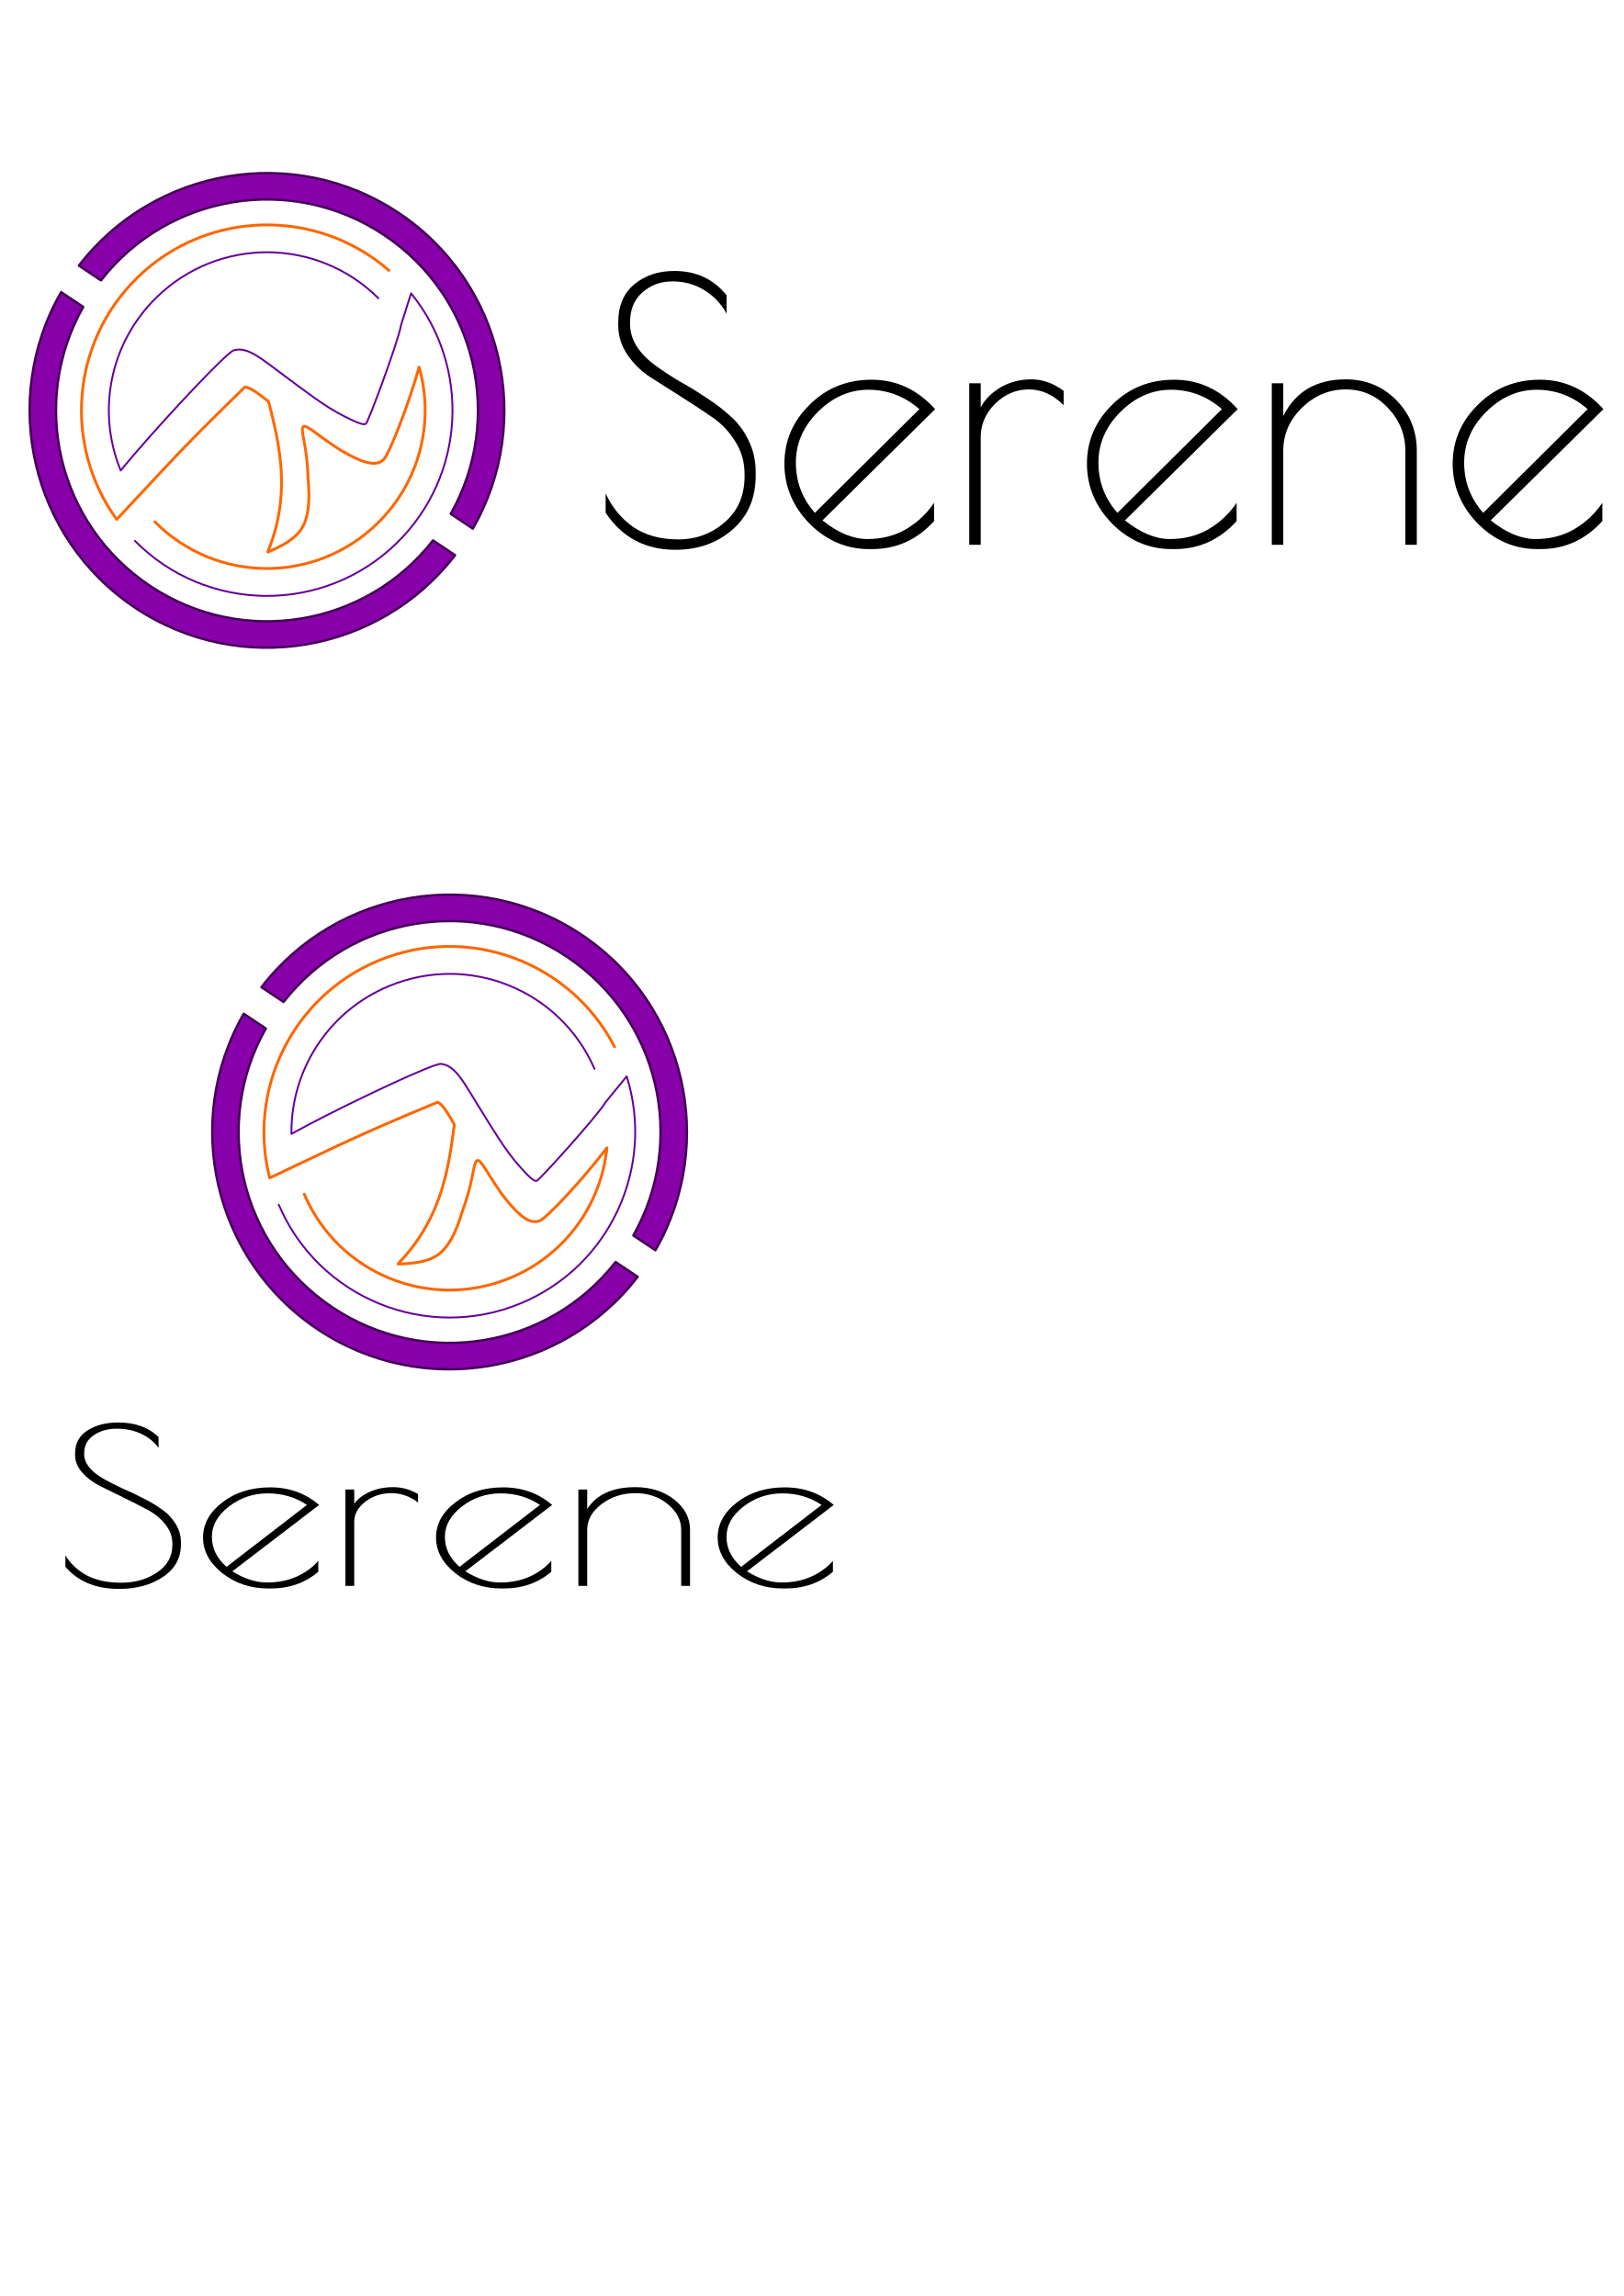
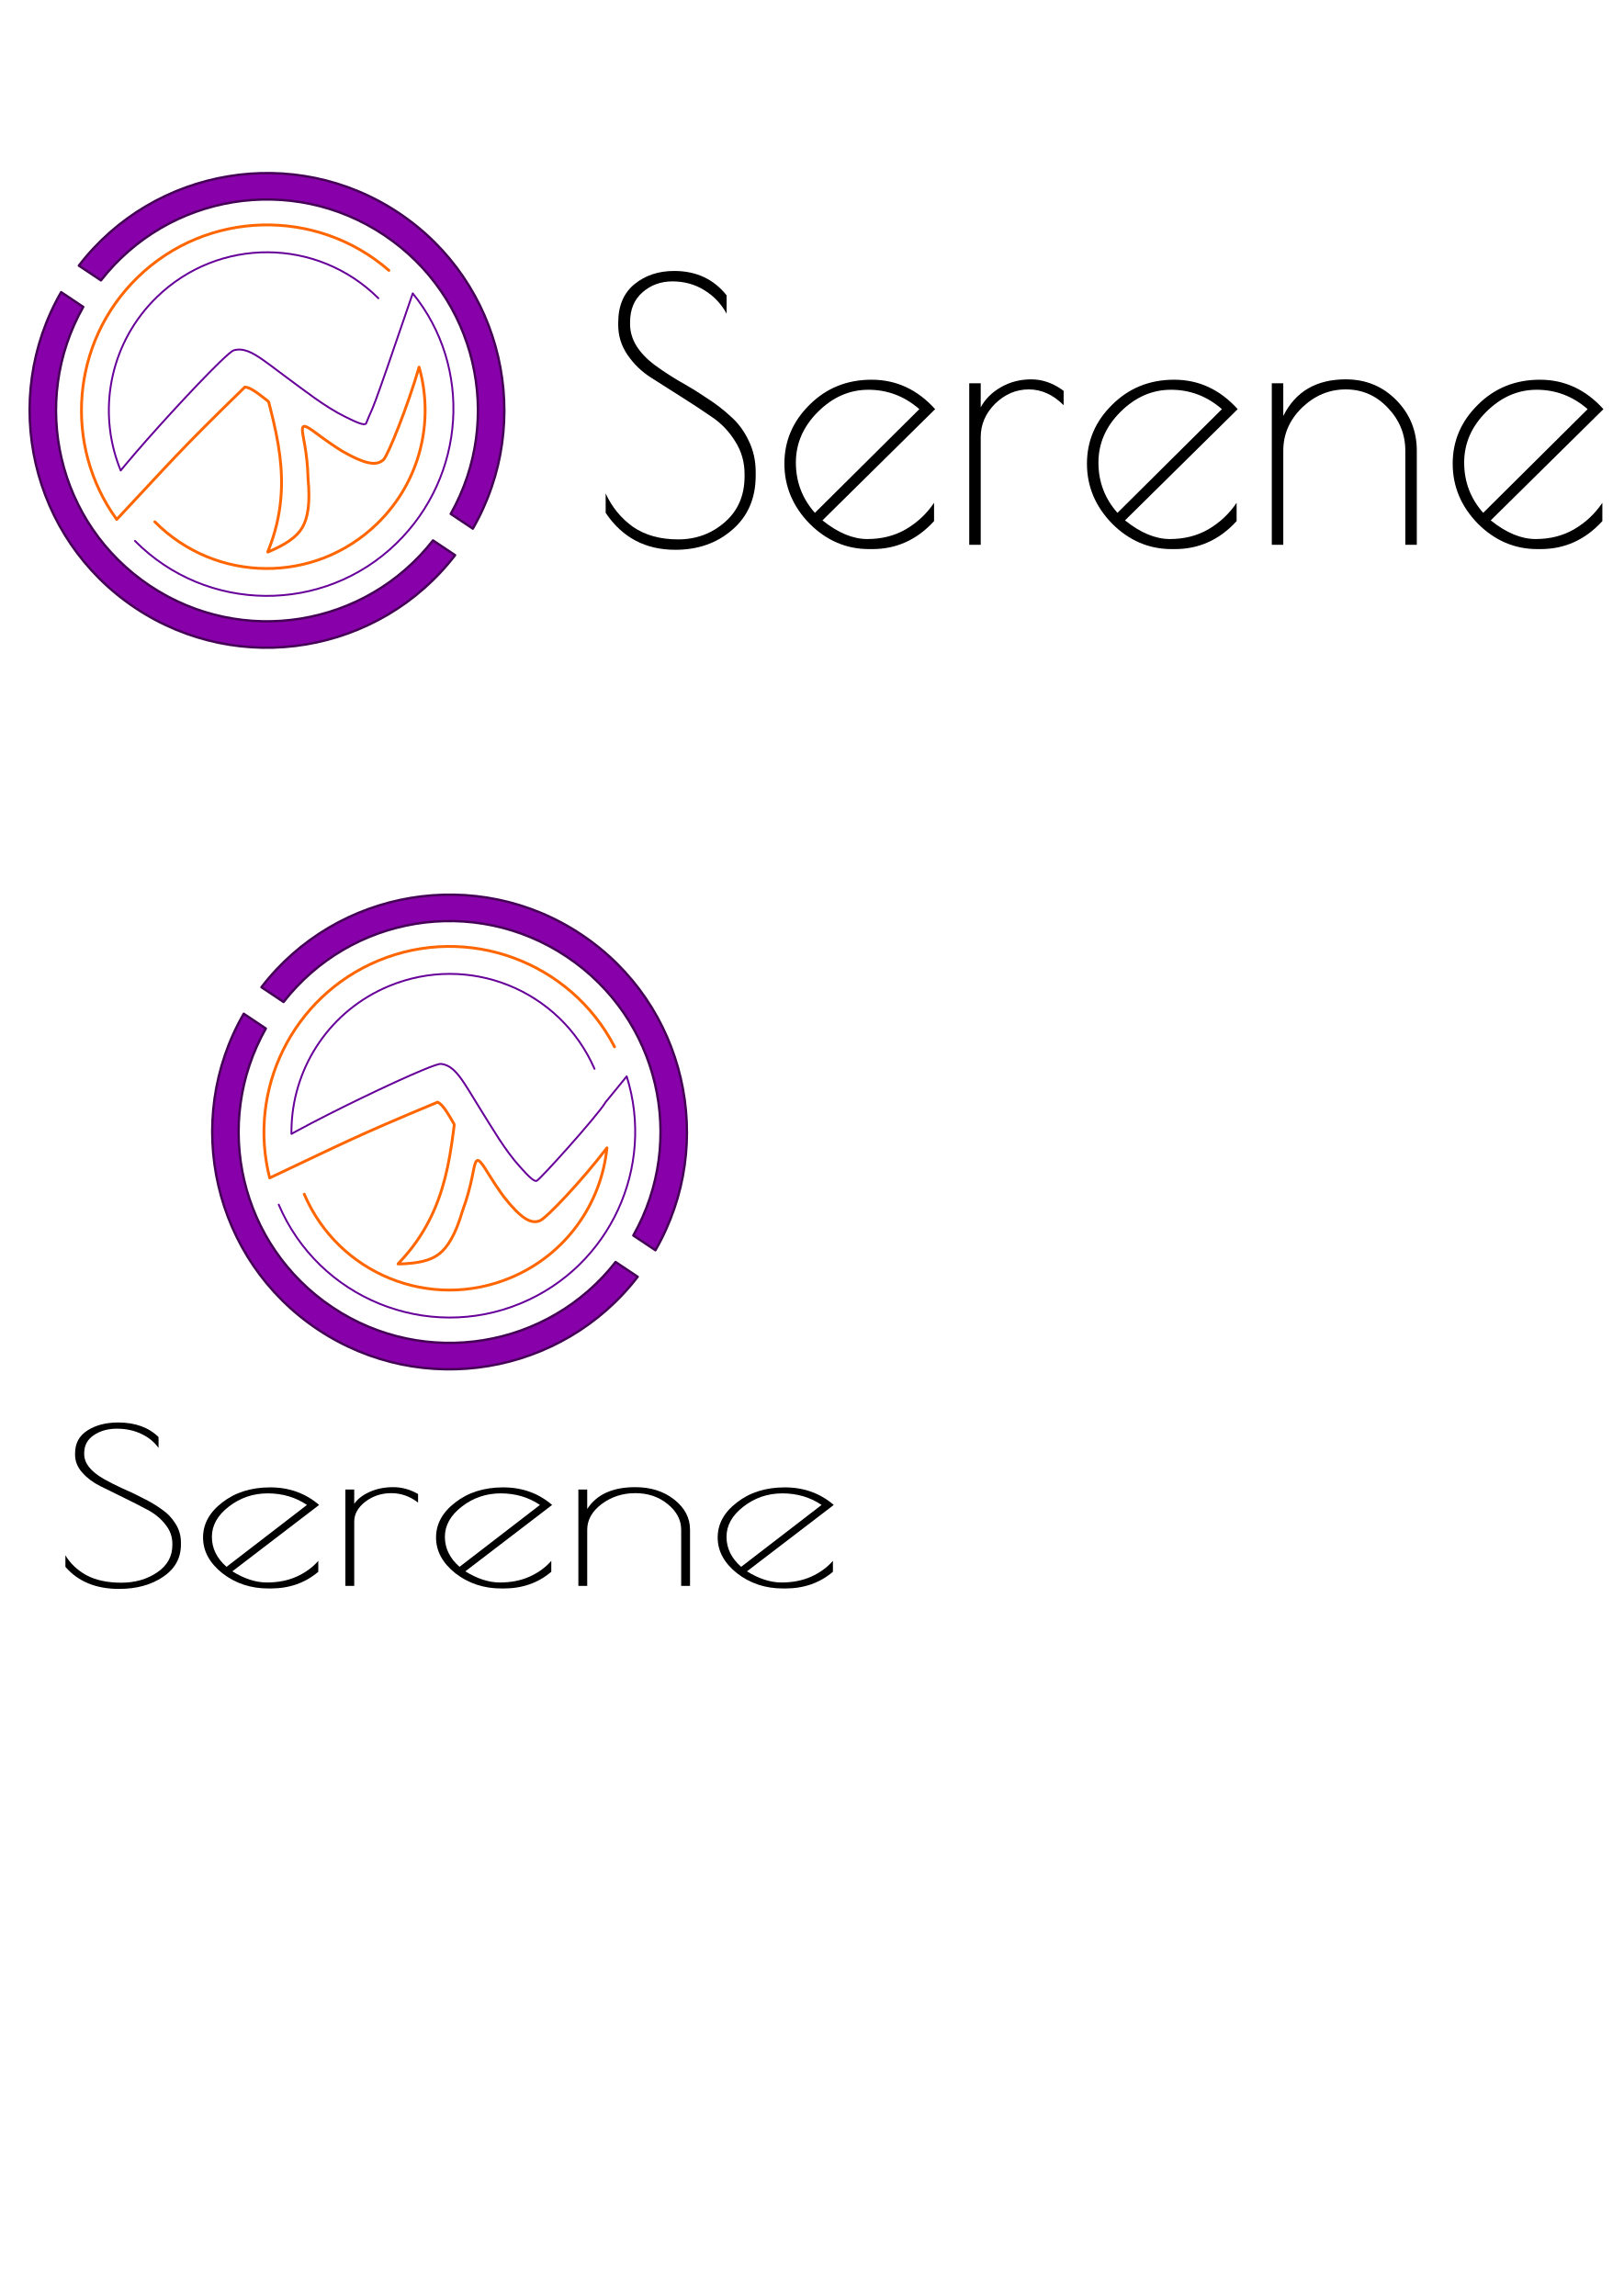
<svg xmlns="http://www.w3.org/2000/svg" width="210mm" height="297mm" viewBox="0 0 210 297" version="1.1" id="svg8">
  <defs id="defs2" />
  <g id="layer1">
    <path id="path1001-8-9" style="color:#000000;font-style:normal;font-variant:normal;font-weight:normal;font-stretch:normal;font-size:medium;line-height:normal;font-family:sans-serif;font-variant-ligatures:normal;font-variant-position:normal;font-variant-caps:normal;font-variant-numeric:normal;font-variant-alternates:normal;font-variant-east-asian:normal;font-feature-settings:normal;font-variation-settings:normal;text-indent:0;text-align:start;text-decoration:none;text-decoration-line:none;text-decoration-style:solid;text-decoration-color:#000000;letter-spacing:normal;word-spacing:normal;text-transform:none;writing-mode:lr-tb;direction:ltr;text-orientation:mixed;dominant-baseline:auto;baseline-shift:baseline;text-anchor:start;white-space:normal;shape-padding:0;shape-margin:0;inline-size:0;clip-rule:nonzero;display:inline;overflow:visible;visibility:visible;isolation:auto;mix-blend-mode:normal;color-interpolation:sRGB;color-interpolation-filters:linearRGB;solid-color:#000000;solid-opacity:1;vector-effect:none;fill:#8800aa;fill-opacity:1;fill-rule:nonzero;stroke:#440055;stroke-width:0.303;stroke-linecap:round;stroke-linejoin:round;stroke-miterlimit:4;stroke-dasharray:none;stroke-dashoffset:700.32;stroke-opacity:1;color-rendering:auto;image-rendering:auto;shape-rendering:auto;text-rendering:auto;enable-background:accumulate;stop-color:#000000" d="m 75.198,120.892 c -13.511,-9.022 -31.628,-5.89 -41.386,6.809 l 2.863,1.912 c 8.713,-11.156 24.65,-13.854 36.616,-5.864 11.966,7.99 15.581,23.745 8.616,36.067 l 2.862,1.911 c 7.99,-13.88 3.94,-31.814 -9.57,-40.835 z m -43.676,10.238 c -7.989,13.88 -3.939,31.814 9.571,40.836 13.51,9.022 31.627,5.889 41.385,-6.81 l -2.862,-1.911 c -8.713,11.155 -24.65,13.853 -36.615,5.863 -11.966,-7.99 -15.581,-23.744 -8.617,-36.067 z" />
    <g id="g1016" transform="matrix(0.4580987,0,0,0.4580987,101.4922,254.747)">
      <path id="path1010" style="color:#000000;font-style:normal;font-variant:normal;font-weight:normal;font-stretch:normal;font-size:medium;line-height:normal;font-family:sans-serif;font-variant-ligatures:normal;font-variant-position:normal;font-variant-caps:normal;font-variant-numeric:normal;font-variant-alternates:normal;font-variant-east-asian:normal;font-feature-settings:normal;font-variation-settings:normal;text-indent:0;text-align:start;text-decoration:none;text-decoration-line:none;text-decoration-style:solid;text-decoration-color:#000000;letter-spacing:normal;word-spacing:normal;text-transform:none;writing-mode:lr-tb;direction:ltr;text-orientation:mixed;dominant-baseline:auto;baseline-shift:baseline;text-anchor:start;white-space:normal;shape-padding:0;shape-margin:0;inline-size:0;clip-rule:nonzero;display:inline;overflow:visible;visibility:visible;isolation:auto;mix-blend-mode:normal;color-interpolation:sRGB;color-interpolation-filters:linearRGB;solid-color:#000000;solid-opacity:1;vector-effect:none;fill:#000000;fill-opacity:0;fill-rule:nonzero;stroke:#660099;stroke-width:0.529;stroke-linecap:round;stroke-linejoin:round;stroke-miterlimit:4;stroke-dasharray:none;stroke-dashoffset:700.32;stroke-opacity:1;color-rendering:auto;image-rendering:auto;shape-rendering:auto;text-rendering:auto;enable-background:accumulate;stop-color:#000000" d="m -142.859,-215.939 c 11.233,26.424 41.821,38.916 68.382,27.853 25.209,-10.5 37.905,-38.517 29.862,-64.071 l -6.126,7.491 c 0.003,0.021 0.005,0.04 0.011,0.061 -2.934,4.488 -18.504,21.724 -19.3,21.954 -0.735,0.212 -2.04,-0.967 -4.773,-4.03 -4.267,-4.744 -7.754,-10.832 -11.23,-16.381 -0.53,-0.846 -1.036,-1.674 -1.511,-2.457 -0.997,-1.627 -1.896,-3.115 -2.749,-4.414 -2.149,-3.307 -4.042,-5.472 -6.789,-5.744 -0.514,-0.051 -2.312,0.576 -4.929,1.655 -8.55,3.526 -25.831,11.879 -35.65,17.227 -0.561,0.306 -1.097,0.601 -1.606,0.886 -0.011,-0.883 0.002,-1.763 0.045,-2.641 0.783,-16.691 10.96,-32.222 27.447,-39.089 22.57,-9.401 48.343,1.024 58.066,23.344" />
      <path id="path1012" style="color:#000000;font-style:normal;font-variant:normal;font-weight:normal;font-stretch:normal;font-size:medium;line-height:normal;font-family:sans-serif;font-variant-ligatures:normal;font-variant-position:normal;font-variant-caps:normal;font-variant-numeric:normal;font-variant-alternates:normal;font-variant-east-asian:normal;font-feature-settings:normal;font-variation-settings:normal;text-indent:0;text-align:start;text-decoration:none;text-decoration-line:none;text-decoration-style:solid;text-decoration-color:#000000;letter-spacing:normal;word-spacing:normal;text-transform:none;writing-mode:lr-tb;direction:ltr;text-orientation:mixed;dominant-baseline:auto;baseline-shift:baseline;text-anchor:start;white-space:normal;shape-padding:0;shape-margin:0;inline-size:0;clip-rule:nonzero;display:inline;overflow:visible;visibility:visible;isolation:auto;mix-blend-mode:normal;color-interpolation:sRGB;color-interpolation-filters:linearRGB;solid-color:#000000;solid-opacity:1;vector-effect:none;fill:#000000;fill-opacity:0;fill-rule:nonzero;stroke:#ff6600;stroke-width:0.794;stroke-linecap:round;stroke-linejoin:round;stroke-miterlimit:4;stroke-dasharray:none;stroke-dashoffset:700.32;stroke-opacity:1;color-rendering:auto;image-rendering:auto;shape-rendering:auto;text-rendering:auto;enable-background:accumulate;stop-color:#000000" d="m -48.05,-260.502 c -12.363,-23.978 -41.372,-34.872 -66.717,-24.315 l -2.1e-4,2e-5 v 0 c -24.312,10.126 -36.987,36.547 -30.643,61.337 20.888,-9.822 22.868,-11.172 47.415,-21.397 1.32,0.605 2.558,2.568 4.574,6.057 0.08,0.144 0.116,0.321 0.1,0.495 -0.067,0.654 -0.163,1.304 -0.249,1.953 -0.58,4.419 -1.262,8.752 -2.382,13.082 -1.01,3.888 -2.363,7.738 -4.268,11.518 -2.145,4.26 -4.991,8.426 -8.778,12.358 -0.062,0.071 -0.121,0.144 -0.175,0.22 0.074,0.008 0.11,0.016 0.148,0.019 5.523,-0.15 9.024,-0.935 11.493,-2.872 2.443,-1.917 4.655,-5.609 6.528,-12.045 l -9.2e-4,-1.6e-4 c 2.858,-7.747 3.001,-12.228 3.721,-13.739 0.738,-1.548 1.649,-0.011 4.211,4.101 0.731,1.155 1.707,2.685 2.818,4.255 0.333,0.474 0.689,0.966 1.067,1.468 2.211,2.801 4.076,4.724 5.669,5.803 1.603,1.086 2.988,1.365 4.372,0.811 1.922,-0.765 12.004,-11.446 18.952,-20.576 -1.595,15.77 -11.573,30.164 -27.271,36.702 -22.667,9.441 -48.564,-1.112 -58.19,-23.63" />
    </g>
    <path id="path1315" style="color:#000000;font-style:normal;font-variant:normal;font-weight:normal;font-stretch:normal;font-size:medium;line-height:normal;font-family:sans-serif;font-variant-ligatures:normal;font-variant-position:normal;font-variant-caps:normal;font-variant-numeric:normal;font-variant-alternates:normal;font-variant-east-asian:normal;font-feature-settings:normal;font-variation-settings:normal;text-indent:0;text-align:start;text-decoration:none;text-decoration-line:none;text-decoration-style:solid;text-decoration-color:#000000;letter-spacing:normal;word-spacing:normal;text-transform:none;writing-mode:lr-tb;direction:ltr;text-orientation:mixed;dominant-baseline:auto;baseline-shift:baseline;text-anchor:start;white-space:normal;shape-padding:0;shape-margin:0;inline-size:0;clip-rule:nonzero;display:inline;overflow:visible;visibility:visible;isolation:auto;mix-blend-mode:normal;color-interpolation:sRGB;color-interpolation-filters:linearRGB;solid-color:#000000;solid-opacity:1;vector-effect:none;fill:#8800aa;fill-opacity:1;fill-rule:nonzero;stroke:#440055;stroke-width:0.303;stroke-linecap:round;stroke-linejoin:round;stroke-miterlimit:4;stroke-dasharray:none;stroke-dashoffset:700.32;stroke-opacity:1;color-rendering:auto;image-rendering:auto;shape-rendering:auto;text-rendering:auto;enable-background:accumulate;stop-color:#000000" d="m 51.582,27.55 c -13.511,-9.022 -31.628,-5.89 -41.386,6.809 l 2.863,1.912 c 8.713,-11.156 24.65,-13.854 36.616,-5.864 11.966,7.99 15.581,23.745 8.616,36.067 l 2.862,1.911 c 7.99,-13.88 3.94,-31.814 -9.57,-40.835 z m -43.676,10.238 c -7.989,13.88 -3.939,31.814 9.571,40.836 13.51,9.022 31.627,5.889 41.385,-6.81 l -2.862,-1.911 c -8.713,11.155 -24.65,13.853 -36.615,5.863 -11.966,-7.99 -15.581,-23.744 -8.617,-36.067 z" />
-     <g id="g1321" transform="matrix(0.4257971,-0.1689712,0.1689712,0.4257971,114.773,137.7786)">
-       <path id="path1317" style="color:#000000;font-style:normal;font-variant:normal;font-weight:normal;font-stretch:normal;font-size:medium;line-height:normal;font-family:sans-serif;font-variant-ligatures:normal;font-variant-position:normal;font-variant-caps:normal;font-variant-numeric:normal;font-variant-alternates:normal;font-variant-east-asian:normal;font-feature-settings:normal;font-variation-settings:normal;text-indent:0;text-align:start;text-decoration:none;text-decoration-line:none;text-decoration-style:solid;text-decoration-color:#000000;letter-spacing:normal;word-spacing:normal;text-transform:none;writing-mode:lr-tb;direction:ltr;text-orientation:mixed;dominant-baseline:auto;baseline-shift:baseline;text-anchor:start;white-space:normal;shape-padding:0;shape-margin:0;inline-size:0;clip-rule:nonzero;display:inline;overflow:visible;visibility:visible;isolation:auto;mix-blend-mode:normal;color-interpolation:sRGB;color-interpolation-filters:linearRGB;solid-color:#000000;solid-opacity:1;vector-effect:none;fill:#000000;fill-opacity:0;fill-rule:nonzero;stroke:#660099;stroke-width:0.529;stroke-linecap:round;stroke-linejoin:round;stroke-miterlimit:4;stroke-dasharray:none;stroke-dashoffset:700.32;stroke-opacity:1;color-rendering:auto;image-rendering:auto;shape-rendering:auto;text-rendering:auto;enable-background:accumulate;stop-color:#000000" d="m -142.859,-215.939 c 11.233,26.424 41.821,38.916 68.382,27.853 25.209,-10.5 37.905,-38.517 29.862,-64.071 l -6.126,7.491 c 0.003,0.021 0.005,0.04 0.011,0.061 -2.934,4.488 -18.504,21.724 -19.3,21.954 -0.735,0.212 -2.04,-0.967 -4.773,-4.03 -4.267,-4.744 -7.754,-10.832 -11.23,-16.381 -0.53,-0.846 -1.036,-1.674 -1.511,-2.457 -0.997,-1.627 -1.896,-3.115 -2.749,-4.414 -2.149,-3.307 -4.042,-5.472 -6.789,-5.744 -0.514,-0.051 -2.312,0.576 -4.929,1.655 -8.55,3.526 -25.831,11.879 -35.65,17.227 -0.561,0.306 -1.097,0.601 -1.606,0.886 -0.011,-0.883 0.002,-1.763 0.045,-2.641 0.783,-16.691 10.96,-32.222 27.447,-39.089 22.57,-9.401 48.343,1.024 58.066,23.344" />
-       <path id="path1319" style="color:#000000;font-style:normal;font-variant:normal;font-weight:normal;font-stretch:normal;font-size:medium;line-height:normal;font-family:sans-serif;font-variant-ligatures:normal;font-variant-position:normal;font-variant-caps:normal;font-variant-numeric:normal;font-variant-alternates:normal;font-variant-east-asian:normal;font-feature-settings:normal;font-variation-settings:normal;text-indent:0;text-align:start;text-decoration:none;text-decoration-line:none;text-decoration-style:solid;text-decoration-color:#000000;letter-spacing:normal;word-spacing:normal;text-transform:none;writing-mode:lr-tb;direction:ltr;text-orientation:mixed;dominant-baseline:auto;baseline-shift:baseline;text-anchor:start;white-space:normal;shape-padding:0;shape-margin:0;inline-size:0;clip-rule:nonzero;display:inline;overflow:visible;visibility:visible;isolation:auto;mix-blend-mode:normal;color-interpolation:sRGB;color-interpolation-filters:linearRGB;solid-color:#000000;solid-opacity:1;vector-effect:none;fill:#000000;fill-opacity:0;fill-rule:nonzero;stroke:#ff6600;stroke-width:0.794;stroke-linecap:round;stroke-linejoin:round;stroke-miterlimit:4;stroke-dasharray:none;stroke-dashoffset:700.32;stroke-opacity:1;color-rendering:auto;image-rendering:auto;shape-rendering:auto;text-rendering:auto;enable-background:accumulate;stop-color:#000000" d="m -48.05,-260.502 c -12.363,-23.978 -41.372,-34.872 -66.717,-24.315 l -2.1e-4,2e-5 v 0 c -24.312,10.126 -36.987,36.547 -30.643,61.337 20.888,-9.822 22.868,-11.172 47.415,-21.397 1.32,0.605 2.558,2.568 4.574,6.057 0.08,0.144 0.116,0.321 0.1,0.495 -0.067,0.654 -0.163,1.304 -0.249,1.953 -0.58,4.419 -1.262,8.752 -2.382,13.082 -1.01,3.888 -2.363,7.738 -4.268,11.518 -2.145,4.26 -4.991,8.426 -8.778,12.358 -0.062,0.071 -0.121,0.144 -0.175,0.22 0.074,0.008 0.11,0.016 0.148,0.019 5.523,-0.15 9.024,-0.935 11.493,-2.872 2.443,-1.917 4.655,-5.609 6.528,-12.045 l -9.2e-4,-1.6e-4 c 2.858,-7.747 3.001,-12.228 3.721,-13.739 0.738,-1.548 1.649,-0.011 4.211,4.101 0.731,1.155 1.707,2.685 2.818,4.255 0.333,0.474 0.689,0.966 1.067,1.468 2.211,2.801 4.076,4.724 5.669,5.803 1.603,1.086 2.988,1.365 4.372,0.811 1.922,-0.765 12.004,-11.446 18.952,-20.576 -1.595,15.77 -11.573,30.164 -27.271,36.702 -22.667,9.441 -48.564,-1.112 -58.19,-23.63" />
-     </g>
+     <path id="path1317" style="color:#000000;font-style:normal;font-variant:normal;font-weight:normal;font-stretch:normal;font-size:medium;line-height:normal;font-family:sans-serif;font-variant-ligatures:normal;font-variant-position:normal;font-variant-caps:normal;font-variant-numeric:normal;font-variant-alternates:normal;font-variant-east-asian:normal;font-feature-settings:normal;font-variation-settings:normal;text-indent:0;text-align:start;text-decoration:none;text-decoration-line:none;text-decoration-style:solid;text-decoration-color:#000000;letter-spacing:normal;word-spacing:normal;text-transform:none;writing-mode:lr-tb;direction:ltr;text-orientation:mixed;dominant-baseline:auto;baseline-shift:baseline;text-anchor:start;white-space:normal;shape-padding:0;shape-margin:0;inline-size:0;clip-rule:nonzero;display:inline;overflow:visible;visibility:visible;isolation:auto;mix-blend-mode:normal;color-interpolation:sRGB;color-interpolation-filters:linearRGB;solid-color:#000000;solid-opacity:1;vector-effect:none;fill:#000000;fill-opacity:0;fill-rule:nonzero;stroke:#660099;stroke-width:0.242;stroke-linecap:round;stroke-linejoin:round;stroke-miterlimit:4;stroke-dasharray:none;stroke-dashoffset:700.32;stroke-opacity:1;color-rendering:auto;image-rendering:auto;shape-rendering:auto;text-rendering:auto;enable-background:accumulate;stop-color:#000000" d="m 17.457,69.971 c 9.248,9.353 24.383,9.504 33.823,0.305 8.96,-8.73 9.844,-22.805 2.102,-32.327 -6.052,17.734 -4.785,13.68 -6.049,16.858 -0.277,0.215 -1.032,-0.067 -2.713,-0.909 -2.618,-1.299 -5.132,-3.302 -7.55,-5.078 -0.369,-0.271 -0.724,-0.538 -1.059,-0.791 -0.699,-0.524 -1.334,-1.006 -1.916,-1.415 -1.474,-1.045 -2.646,-1.647 -3.861,-1.298 -0.227,0.065 -0.887,0.636 -1.819,1.538 -3.045,2.946 -8.992,9.423 -12.269,13.359 -0.187,0.225 -0.366,0.441 -0.534,0.648 -0.154,-0.374 -0.297,-0.751 -0.427,-1.132 -2.487,-7.239 -0.778,-15.572 5.082,-21.282 8.022,-7.816 20.757,-7.733 28.669,0.128" />
+     <path id="path1319" style="color:#000000;font-style:normal;font-variant:normal;font-weight:normal;font-stretch:normal;font-size:medium;line-height:normal;font-family:sans-serif;font-variant-ligatures:normal;font-variant-position:normal;font-variant-caps:normal;font-variant-numeric:normal;font-variant-alternates:normal;font-variant-east-asian:normal;font-feature-settings:normal;font-variation-settings:normal;text-indent:0;text-align:start;text-decoration:none;text-decoration-line:none;text-decoration-style:solid;text-decoration-color:#000000;letter-spacing:normal;word-spacing:normal;text-transform:none;writing-mode:lr-tb;direction:ltr;text-orientation:mixed;dominant-baseline:auto;baseline-shift:baseline;text-anchor:start;white-space:normal;shape-padding:0;shape-margin:0;inline-size:0;clip-rule:nonzero;display:inline;overflow:visible;visibility:visible;isolation:auto;mix-blend-mode:normal;color-interpolation:sRGB;color-interpolation-filters:linearRGB;solid-color:#000000;solid-opacity:1;vector-effect:none;fill:#000000;fill-opacity:0;fill-rule:nonzero;stroke:#ff6600;stroke-width:0.364;stroke-linecap:round;stroke-linejoin:round;stroke-miterlimit:4;stroke-dasharray:none;stroke-dashoffset:700.32;stroke-opacity:1;color-rendering:auto;image-rendering:auto;shape-rendering:auto;text-rendering:auto;enable-background:accumulate;stop-color:#000000" d="M 50.296,34.976 C 40.98,26.856 26.788,27.119 17.78,35.896 l -8.6e-5,4.4e-5 v 0 c -8.641,8.42 -9.574,21.811 -2.683,31.295 7.234,-7.712 7.849,-8.621 16.574,-17.122 0.664,0.034 1.523,0.661 2.971,1.806 0.058,0.048 0.104,0.117 0.126,0.194 0.082,0.29 0.151,0.583 0.224,0.874 0.5,1.98 0.942,3.94 1.196,5.973 0.227,1.826 0.301,3.694 0.129,5.626 -0.194,2.176 -0.702,4.431 -1.65,6.745 -0.014,0.041 -0.027,0.082 -0.037,0.123 0.033,-0.009 0.05,-0.012 0.066,-0.017 2.326,-0.997 3.684,-1.923 4.408,-3.165 0.716,-1.229 1.034,-3.175 0.744,-6.232 l -4.19e-4,8.7e-5 c -0.092,-3.782 -0.788,-5.714 -0.737,-6.479 0.053,-0.784 0.7,-0.283 2.486,1.035 0.506,0.368 1.181,0.855 1.919,1.336 0.222,0.145 0.457,0.295 0.702,0.445 1.415,0.819 2.534,1.323 3.394,1.513 0.866,0.192 1.503,0.076 1.999,-0.393 0.613,-0.651 3.119,-6.902 4.593,-11.963 1.986,6.984 0.169,14.799 -5.41,20.236 -8.056,7.85 -20.866,7.733 -28.77,-0.229" />
    <g aria-label="Serene" transform="matrix(1.135815,0,0,0.8804248,10.80816,-8.09874)" id="text1222-0" style="font-style:normal;font-variant:normal;font-weight:normal;font-stretch:normal;font-size:31.471px;line-height:1.75;font-family:'Poiret One';-inkscape-font-specification:'Poiret One, Normal';font-variant-ligatures:normal;font-variant-caps:normal;font-variant-numeric:normal;font-variant-east-asian:normal;letter-spacing:0px;word-spacing:0px;stroke-width:1.686">
      <path d="m 8.538,221.938 q -0.724,-1.322 -1.983,-2.077 -1.227,-0.755 -2.769,-0.755 -1.542,0 -2.644,0.976 -1.07,0.944 -1.07,2.612 v 0.157 q 0,1.983 2.203,3.619 0.944,0.692 2.109,1.385 1.196,0.661 2.36,1.448 1.196,0.755 2.14,1.637 0.976,0.85 1.574,2.109 0.629,1.259 0.629,2.769 v 0.315 q 0,2.99 -2.046,4.752 -2.014,1.762 -5.004,1.762 -3.934,0 -6.105,-3.242 v -1.699 q 0.818,1.794 2.392,2.927 1.605,1.101 3.965,1.101 2.36,0 4.091,-1.511 1.731,-1.511 1.731,-4.028 v -0.189 q 0,-1.574 -0.818,-2.864 -0.818,-1.322 -2.046,-2.14 -1.227,-0.85 -2.675,-1.762 -1.448,-0.913 -2.675,-1.699 -1.227,-0.787 -2.046,-1.983 -0.818,-1.196 -0.818,-2.612 v -0.22 q 0,-2.203 1.416,-3.367 1.416,-1.164 3.493,-1.164 2.895,0 4.595,2.14 z" style="font-style:normal;font-variant:normal;font-weight:normal;font-stretch:normal;font-size:31.471px;font-family:'Poiret One';-inkscape-font-specification:'Poiret One, Normal';font-variant-ligatures:normal;font-variant-caps:normal;font-variant-numeric:normal;font-variant-east-asian:normal;stroke-width:1.686" id="path918" />
      <path d="m 21.315,242.583 h -0.283 q -2.99,0 -5.224,-2.234 -2.203,-2.266 -2.203,-5.256 0,-2.99 2.203,-5.161 2.203,-2.203 5.445,-2.203 3.242,0 5.57,2.581 l -9.882,9.756 q 2.046,1.637 3.934,1.637 1.888,0 3.367,-0.85 1.511,-0.881 2.486,-2.329 v 1.605 q -2.234,2.455 -5.413,2.455 z m -0.346,-13.973 q -2.486,0 -4.437,1.951 -1.92,1.92 -1.92,4.437 0,2.518 1.668,4.406 l 9.158,-9.095 q -1.951,-1.699 -4.469,-1.699 z" style="font-style:normal;font-variant:normal;font-weight:normal;font-stretch:normal;font-size:31.471px;font-family:'Poiret One';-inkscape-font-specification:'Poiret One, Normal';font-variant-ligatures:normal;font-variant-caps:normal;font-variant-numeric:normal;font-variant-east-asian:normal;stroke-width:1.686" id="path920" />
      <path d="m 38.09,229.963 q -1.385,-1.385 -3.053,-1.385 -1.668,0 -2.958,1.259 -1.259,1.259 -1.259,2.927 v 9.441 H 29.813 v -14.162 h 1.007 v 2.109 q 0.566,-1.07 1.762,-1.762 1.196,-0.692 2.675,-0.692 1.479,0 2.832,1.007 z" style="font-style:normal;font-variant:normal;font-weight:normal;font-stretch:normal;font-size:31.471px;font-family:'Poiret One';-inkscape-font-specification:'Poiret One, Normal';font-variant-ligatures:normal;font-variant-caps:normal;font-variant-numeric:normal;font-variant-east-asian:normal;stroke-width:1.686" id="path922" />
      <path d="m 47.846,242.583 h -0.283 q -2.99,0 -5.224,-2.234 -2.203,-2.266 -2.203,-5.256 0,-2.99 2.203,-5.161 2.203,-2.203 5.445,-2.203 3.242,0 5.57,2.581 l -9.882,9.756 q 2.046,1.637 3.934,1.637 1.888,0 3.367,-0.85 1.511,-0.881 2.486,-2.329 v 1.605 q -2.234,2.455 -5.413,2.455 z m -0.346,-13.973 q -2.486,0 -4.437,1.951 -1.92,1.92 -1.92,4.437 0,2.518 1.668,4.406 l 9.158,-9.095 q -1.951,-1.699 -4.469,-1.699 z" style="font-style:normal;font-variant:normal;font-weight:normal;font-stretch:normal;font-size:31.471px;font-family:'Poiret One';-inkscape-font-specification:'Poiret One, Normal';font-variant-ligatures:normal;font-variant-caps:normal;font-variant-numeric:normal;font-variant-east-asian:normal;stroke-width:1.686" id="path924" />
      <path d="m 57.35,242.206 h -1.007 v -14.162 h 1.007 v 2.864 q 1.605,-3.21 5.476,-3.21 2.644,0 4.437,1.825 1.794,1.825 1.794,4.437 v 8.245 h -1.007 v -8.245 q 0,-2.172 -1.542,-3.777 -1.511,-1.605 -3.682,-1.605 -2.172,0 -3.839,1.605 -1.637,1.605 -1.637,3.777 z" style="font-style:normal;font-variant:normal;font-weight:normal;font-stretch:normal;font-size:31.471px;font-family:'Poiret One';-inkscape-font-specification:'Poiret One, Normal';font-variant-ligatures:normal;font-variant-caps:normal;font-variant-numeric:normal;font-variant-east-asian:normal;stroke-width:1.686" id="path926" />
      <path d="m 79.915,242.583 h -0.283 q -2.99,0 -5.224,-2.234 -2.203,-2.266 -2.203,-5.256 0,-2.99 2.203,-5.161 2.203,-2.203 5.445,-2.203 3.242,0 5.57,2.581 l -9.882,9.756 q 2.046,1.637 3.934,1.637 1.888,0 3.367,-0.85 1.511,-0.881 2.486,-2.329 v 1.605 q -2.234,2.455 -5.413,2.455 z m -0.346,-13.973 q -2.486,0 -4.437,1.951 -1.92,1.92 -1.92,4.437 0,2.518 1.668,4.406 l 9.158,-9.095 q -1.951,-1.699 -4.469,-1.699 z" style="font-style:normal;font-variant:normal;font-weight:normal;font-stretch:normal;font-size:31.471px;font-family:'Poiret One';-inkscape-font-specification:'Poiret One, Normal';font-variant-ligatures:normal;font-variant-caps:normal;font-variant-numeric:normal;font-variant-east-asian:normal;stroke-width:1.686" id="path928" />
    </g>
-     <g id="g929">
-       <path d="m 93.976,40.577 q -1.068,-1.95 -2.924,-3.064 -1.81,-1.114 -4.085,-1.114 -2.275,0 -3.899,1.439 -1.578,1.393 -1.578,3.853 v 0.232 q 0,2.924 3.249,5.338 1.393,1.021 3.11,2.042 1.764,0.975 3.481,2.135 1.764,1.114 3.157,2.414 1.439,1.253 2.321,3.11 0.928,1.857 0.928,4.085 v 0.464 q 0,4.41 -3.017,7.009 -2.971,2.599 -7.381,2.599 -5.802,0 -9.005,-4.781 v -2.507 q 1.207,2.646 3.528,4.317 2.367,1.625 5.849,1.625 3.481,0 6.035,-2.228 2.553,-2.228 2.553,-5.942 v -0.279 q 0,-2.321 -1.207,-4.224 -1.207,-1.95 -3.017,-3.157 -1.81,-1.253 -3.946,-2.599 -2.135,-1.346 -3.946,-2.507 -1.81,-1.16 -3.017,-2.924 -1.207,-1.764 -1.207,-3.853 v -0.325 q 0,-3.249 2.089,-4.967 2.089,-1.718 5.153,-1.718 4.271,0 6.777,3.157 z" style="font-style:normal;font-variant:normal;font-weight:normal;font-stretch:normal;font-size:51.103px;line-height:1.75;font-family:'Poiret One';-inkscape-font-specification:'Poiret One, Normal';font-variant-ligatures:normal;font-variant-caps:normal;font-variant-numeric:normal;font-variant-east-asian:normal;letter-spacing:0px;word-spacing:0px;stroke-width:2.487" id="path905" />
-       <path d="m 112.822,71.028 h -0.418 q -4.41,0 -7.706,-3.296 -3.249,-3.342 -3.249,-7.752 0,-4.41 3.249,-7.613 3.249,-3.249 8.031,-3.249 4.781,0 8.216,3.806 L 106.37,67.314 q 3.017,2.414 5.802,2.414 2.785,0 4.967,-1.253 2.228,-1.3 3.667,-3.435 v 2.367 q -3.296,3.621 -7.984,3.621 z m -0.511,-20.61 q -3.667,0 -6.545,2.878 -2.832,2.832 -2.832,6.545 0,3.714 2.46,6.499 L 118.903,52.924 q -2.878,-2.507 -6.592,-2.507 z" style="font-style:normal;font-variant:normal;font-weight:normal;font-stretch:normal;font-size:51.103px;line-height:1.75;font-family:'Poiret One';-inkscape-font-specification:'Poiret One, Normal';font-variant-ligatures:normal;font-variant-caps:normal;font-variant-numeric:normal;font-variant-east-asian:normal;letter-spacing:0px;word-spacing:0px;stroke-width:2.487" id="path907" />
-       <path d="m 137.564,52.414 q -2.042,-2.042 -4.503,-2.042 -2.46,0 -4.363,1.857 -1.857,1.857 -1.857,4.317 v 13.926 h -1.485 V 49.582 h 1.485 v 3.11 q 0.836,-1.578 2.599,-2.599 1.764,-1.021 3.946,-1.021 2.182,0 4.178,1.485 z" style="font-style:normal;font-variant:normal;font-weight:normal;font-stretch:normal;font-size:51.103px;line-height:1.75;font-family:'Poiret One';-inkscape-font-specification:'Poiret One, Normal';font-variant-ligatures:normal;font-variant-caps:normal;font-variant-numeric:normal;font-variant-east-asian:normal;letter-spacing:0px;word-spacing:0px;stroke-width:2.487" id="path909" />
-       <path d="m 151.954,71.028 h -0.418 q -4.41,0 -7.706,-3.296 -3.249,-3.342 -3.249,-7.752 0,-4.41 3.249,-7.613 3.249,-3.249 8.031,-3.249 4.781,0 8.216,3.806 l -14.576,14.39 q 3.017,2.414 5.802,2.414 2.785,0 4.967,-1.253 2.228,-1.3 3.667,-3.435 v 2.367 q -3.296,3.621 -7.984,3.621 z m -0.511,-20.61 q -3.667,0 -6.545,2.878 -2.832,2.832 -2.832,6.545 0,3.714 2.46,6.499 L 158.035,52.924 q -2.878,-2.507 -6.592,-2.507 z" style="font-style:normal;font-variant:normal;font-weight:normal;font-stretch:normal;font-size:51.103px;line-height:1.75;font-family:'Poiret One';-inkscape-font-specification:'Poiret One, Normal';font-variant-ligatures:normal;font-variant-caps:normal;font-variant-numeric:normal;font-variant-east-asian:normal;letter-spacing:0px;word-spacing:0px;stroke-width:2.487" id="path911" />
-       <path d="m 165.972,70.471 h -1.485 V 49.582 h 1.485 v 4.224 q 2.367,-4.735 8.077,-4.735 3.899,0 6.545,2.692 2.646,2.692 2.646,6.545 v 12.162 h -1.485 V 58.309 q 0,-3.203 -2.275,-5.57 -2.228,-2.367 -5.431,-2.367 -3.203,0 -5.663,2.367 -2.414,2.367 -2.414,5.57 z" style="font-style:normal;font-variant:normal;font-weight:normal;font-stretch:normal;font-size:51.103px;line-height:1.75;font-family:'Poiret One';-inkscape-font-specification:'Poiret One, Normal';font-variant-ligatures:normal;font-variant-caps:normal;font-variant-numeric:normal;font-variant-east-asian:normal;letter-spacing:0px;word-spacing:0px;stroke-width:2.487" id="path913" />
-       <path d="m 199.255,71.028 h -0.418 q -4.41,0 -7.706,-3.296 -3.249,-3.342 -3.249,-7.752 0,-4.41 3.249,-7.613 3.249,-3.249 8.031,-3.249 4.781,0 8.216,3.806 l -14.576,14.39 q 3.017,2.414 5.802,2.414 2.785,0 4.967,-1.253 2.228,-1.3 3.667,-3.435 v 2.367 q -3.296,3.621 -7.984,3.621 z m -0.511,-20.61 q -3.667,0 -6.545,2.878 -2.832,2.832 -2.832,6.545 0,3.714 2.46,6.499 L 205.336,52.924 q -2.878,-2.507 -6.592,-2.507 z" style="font-style:normal;font-variant:normal;font-weight:normal;font-stretch:normal;font-size:51.103px;line-height:1.75;font-family:'Poiret One';-inkscape-font-specification:'Poiret One, Normal';font-variant-ligatures:normal;font-variant-caps:normal;font-variant-numeric:normal;font-variant-east-asian:normal;letter-spacing:0px;word-spacing:0px;stroke-width:2.487" id="path915" />
-     </g>
+     <path d="m 93.976,40.577 q -1.068,-1.95 -2.924,-3.064 -1.81,-1.114 -4.085,-1.114 -2.275,0 -3.899,1.439 -1.578,1.393 -1.578,3.853 v 0.232 q 0,2.924 3.249,5.338 1.393,1.021 3.11,2.042 1.764,0.975 3.481,2.135 1.764,1.114 3.157,2.414 1.439,1.253 2.321,3.11 0.928,1.857 0.928,4.085 v 0.464 q 0,4.41 -3.017,7.009 -2.971,2.599 -7.381,2.599 -5.802,0 -9.005,-4.781 v -2.507 q 1.207,2.646 3.528,4.317 2.367,1.625 5.849,1.625 3.481,0 6.035,-2.228 2.553,-2.228 2.553,-5.942 v -0.279 q 0,-2.321 -1.207,-4.224 -1.207,-1.95 -3.017,-3.157 -1.81,-1.253 -3.946,-2.599 -2.135,-1.346 -3.946,-2.507 -1.81,-1.16 -3.017,-2.924 -1.207,-1.764 -1.207,-3.853 v -0.325 q 0,-3.249 2.089,-4.967 2.089,-1.718 5.153,-1.718 4.271,0 6.777,3.157 z" style="font-style:normal;font-variant:normal;font-weight:normal;font-stretch:normal;font-size:51.103px;line-height:1.75;font-family:'Poiret One';-inkscape-font-specification:'Poiret One, Normal';font-variant-ligatures:normal;font-variant-caps:normal;font-variant-numeric:normal;font-variant-east-asian:normal;letter-spacing:0px;word-spacing:0px;stroke-width:2.487" id="path905" />
+     <path d="m 112.822,71.028 h -0.418 q -4.41,0 -7.706,-3.296 -3.249,-3.342 -3.249,-7.752 0,-4.41 3.249,-7.613 3.249,-3.249 8.031,-3.249 4.781,0 8.216,3.806 L 106.37,67.314 q 3.017,2.414 5.802,2.414 2.785,0 4.967,-1.253 2.228,-1.3 3.667,-3.435 v 2.367 q -3.296,3.621 -7.984,3.621 z m -0.511,-20.61 q -3.667,0 -6.545,2.878 -2.832,2.832 -2.832,6.545 0,3.714 2.46,6.499 L 118.903,52.924 q -2.878,-2.507 -6.592,-2.507 z" style="font-style:normal;font-variant:normal;font-weight:normal;font-stretch:normal;font-size:51.103px;line-height:1.75;font-family:'Poiret One';-inkscape-font-specification:'Poiret One, Normal';font-variant-ligatures:normal;font-variant-caps:normal;font-variant-numeric:normal;font-variant-east-asian:normal;letter-spacing:0px;word-spacing:0px;stroke-width:2.487" id="path907" />
+     <path d="m 137.564,52.414 q -2.042,-2.042 -4.503,-2.042 -2.46,0 -4.363,1.857 -1.857,1.857 -1.857,4.317 v 13.926 h -1.485 V 49.582 h 1.485 v 3.11 q 0.836,-1.578 2.599,-2.599 1.764,-1.021 3.946,-1.021 2.182,0 4.178,1.485 z" style="font-style:normal;font-variant:normal;font-weight:normal;font-stretch:normal;font-size:51.103px;line-height:1.75;font-family:'Poiret One';-inkscape-font-specification:'Poiret One, Normal';font-variant-ligatures:normal;font-variant-caps:normal;font-variant-numeric:normal;font-variant-east-asian:normal;letter-spacing:0px;word-spacing:0px;stroke-width:2.487" id="path909" />
+     <path d="m 151.954,71.028 h -0.418 q -4.41,0 -7.706,-3.296 -3.249,-3.342 -3.249,-7.752 0,-4.41 3.249,-7.613 3.249,-3.249 8.031,-3.249 4.781,0 8.216,3.806 l -14.576,14.39 q 3.017,2.414 5.802,2.414 2.785,0 4.967,-1.253 2.228,-1.3 3.667,-3.435 v 2.367 q -3.296,3.621 -7.984,3.621 z m -0.511,-20.61 q -3.667,0 -6.545,2.878 -2.832,2.832 -2.832,6.545 0,3.714 2.46,6.499 L 158.035,52.924 q -2.878,-2.507 -6.592,-2.507 z" style="font-style:normal;font-variant:normal;font-weight:normal;font-stretch:normal;font-size:51.103px;line-height:1.75;font-family:'Poiret One';-inkscape-font-specification:'Poiret One, Normal';font-variant-ligatures:normal;font-variant-caps:normal;font-variant-numeric:normal;font-variant-east-asian:normal;letter-spacing:0px;word-spacing:0px;stroke-width:2.487" id="path911" />
+     <path d="m 165.972,70.471 h -1.485 V 49.582 h 1.485 v 4.224 q 2.367,-4.735 8.077,-4.735 3.899,0 6.545,2.692 2.646,2.692 2.646,6.545 v 12.162 h -1.485 V 58.309 q 0,-3.203 -2.275,-5.57 -2.228,-2.367 -5.431,-2.367 -3.203,0 -5.663,2.367 -2.414,2.367 -2.414,5.57 z" style="font-style:normal;font-variant:normal;font-weight:normal;font-stretch:normal;font-size:51.103px;line-height:1.75;font-family:'Poiret One';-inkscape-font-specification:'Poiret One, Normal';font-variant-ligatures:normal;font-variant-caps:normal;font-variant-numeric:normal;font-variant-east-asian:normal;letter-spacing:0px;word-spacing:0px;stroke-width:2.487" id="path913" />
+     <path d="m 199.255,71.028 h -0.418 q -4.41,0 -7.706,-3.296 -3.249,-3.342 -3.249,-7.752 0,-4.41 3.249,-7.613 3.249,-3.249 8.031,-3.249 4.781,0 8.216,3.806 l -14.576,14.39 q 3.017,2.414 5.802,2.414 2.785,0 4.967,-1.253 2.228,-1.3 3.667,-3.435 v 2.367 q -3.296,3.621 -7.984,3.621 z m -0.511,-20.61 q -3.667,0 -6.545,2.878 -2.832,2.832 -2.832,6.545 0,3.714 2.46,6.499 L 205.336,52.924 q -2.878,-2.507 -6.592,-2.507 z" style="font-style:normal;font-variant:normal;font-weight:normal;font-stretch:normal;font-size:51.103px;line-height:1.75;font-family:'Poiret One';-inkscape-font-specification:'Poiret One, Normal';font-variant-ligatures:normal;font-variant-caps:normal;font-variant-numeric:normal;font-variant-east-asian:normal;letter-spacing:0px;word-spacing:0px;stroke-width:2.487" id="path915" />
  </g>
</svg>
